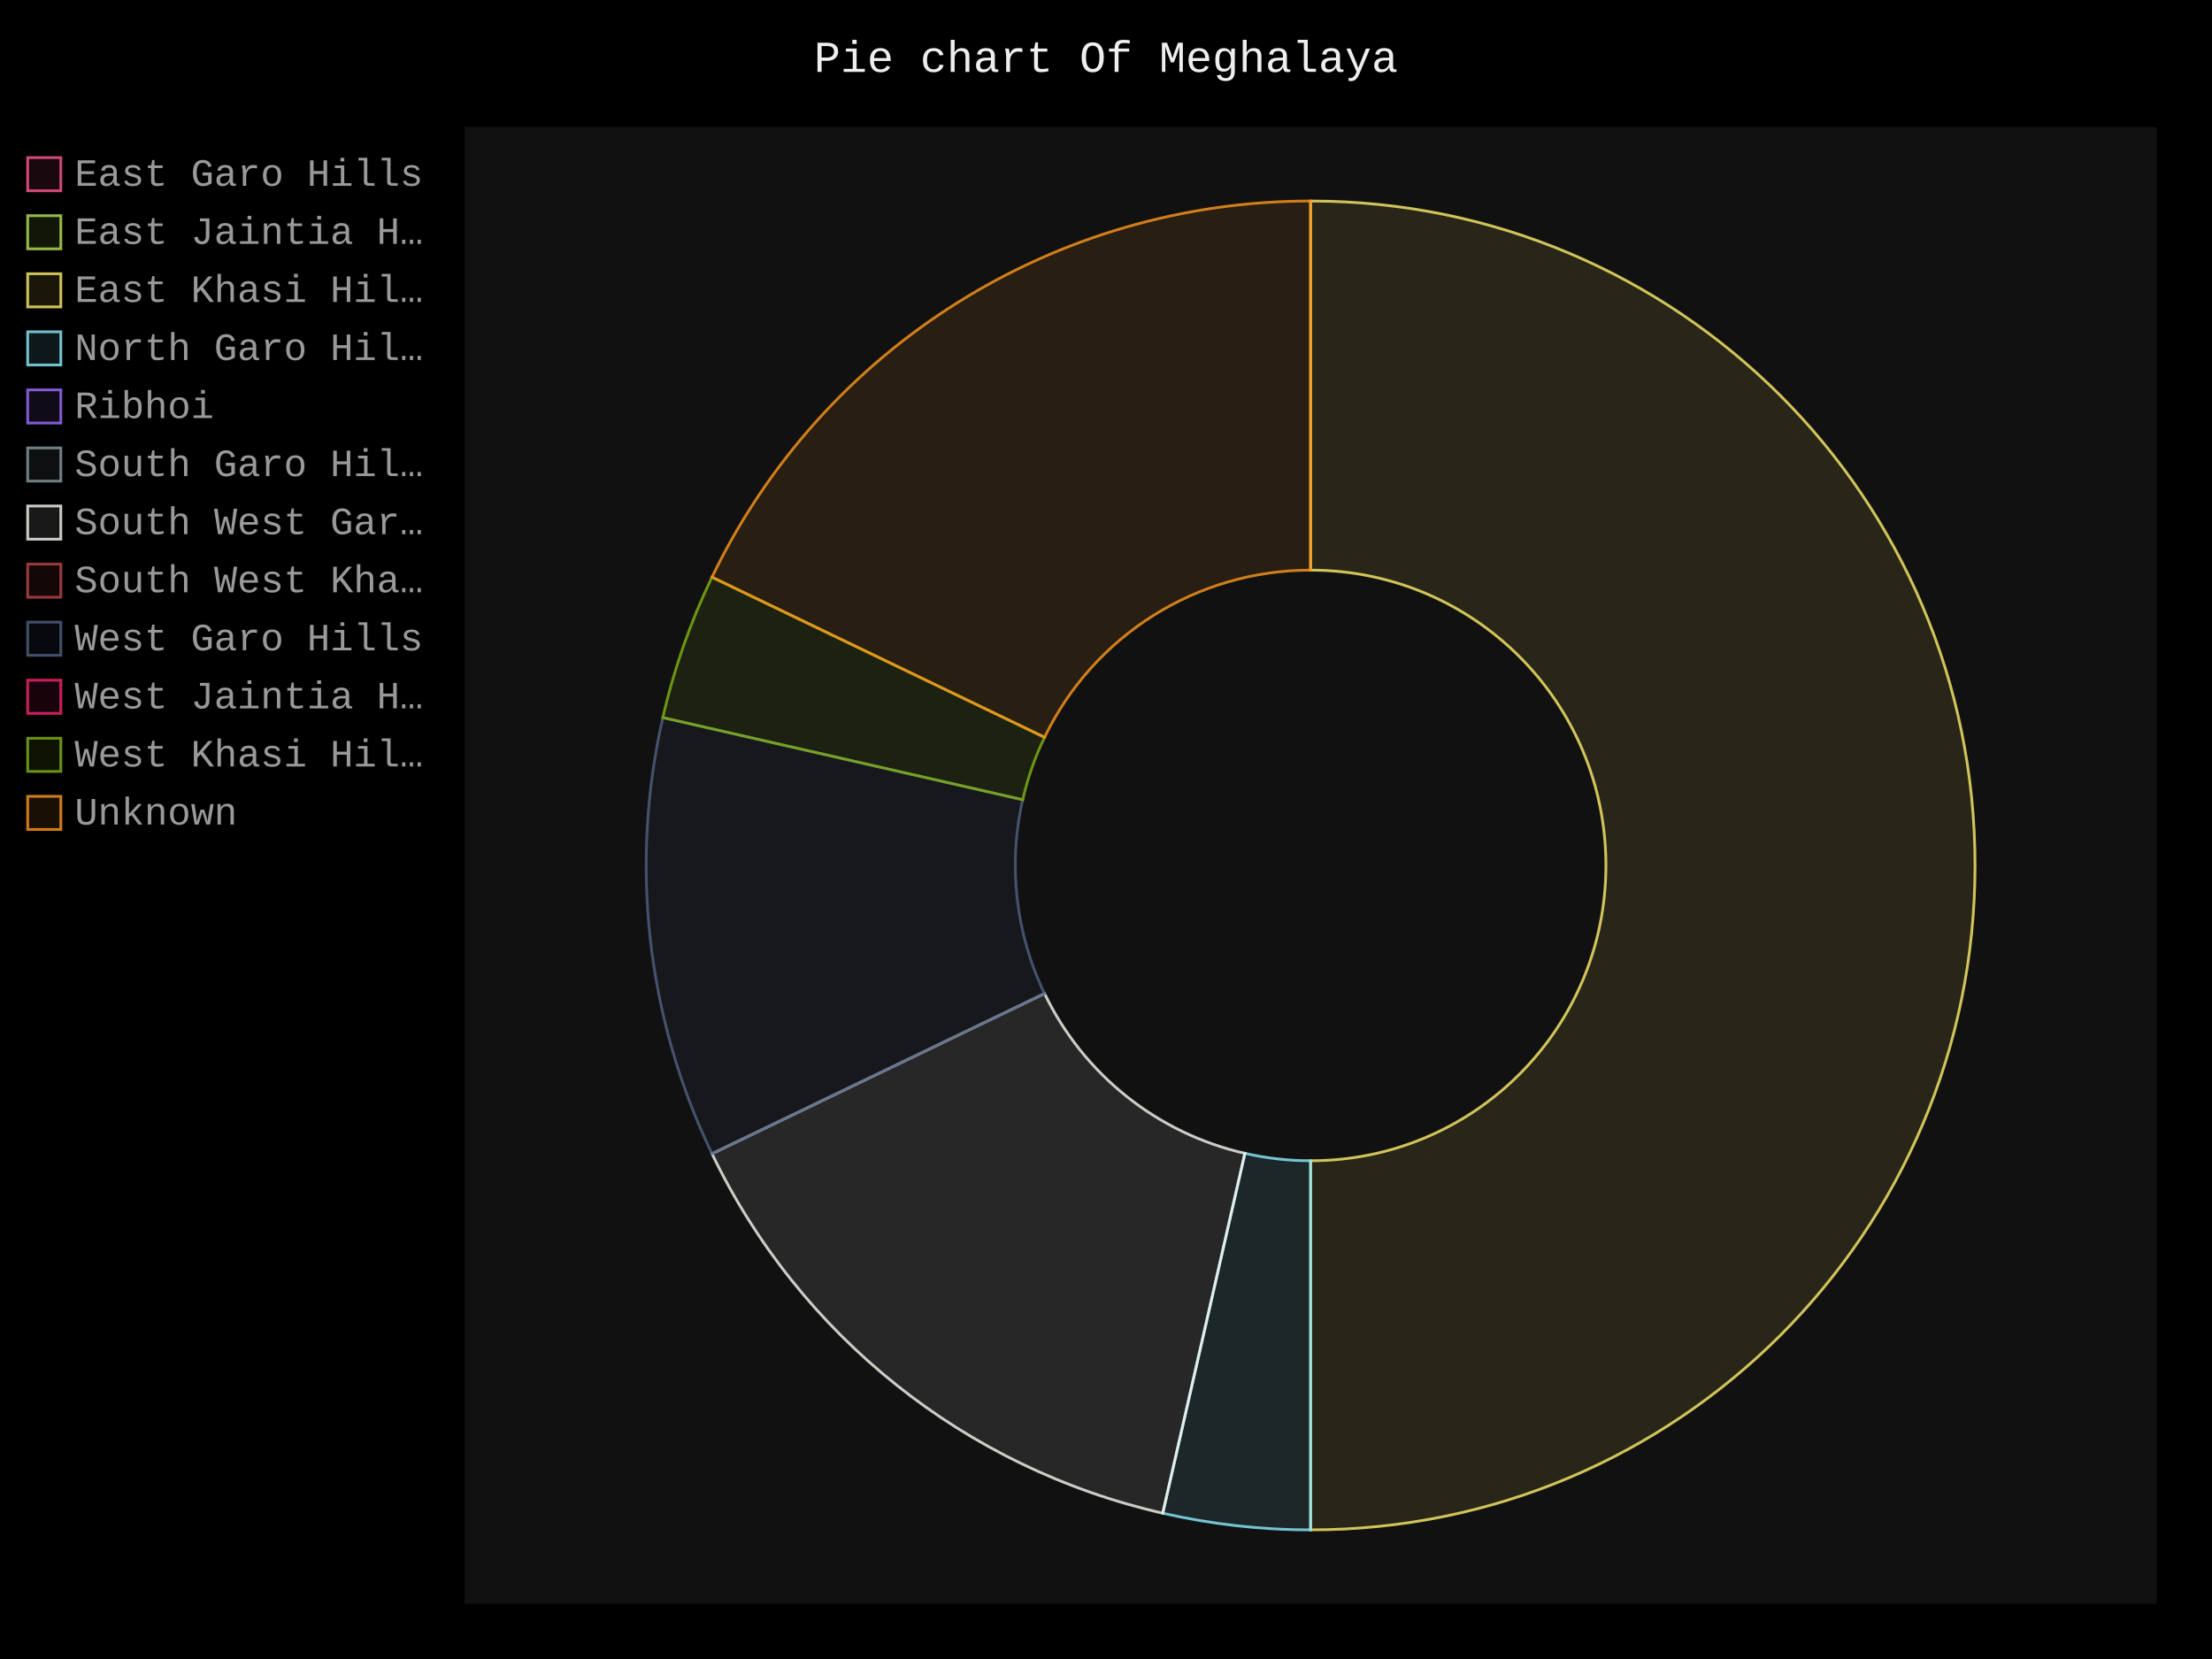
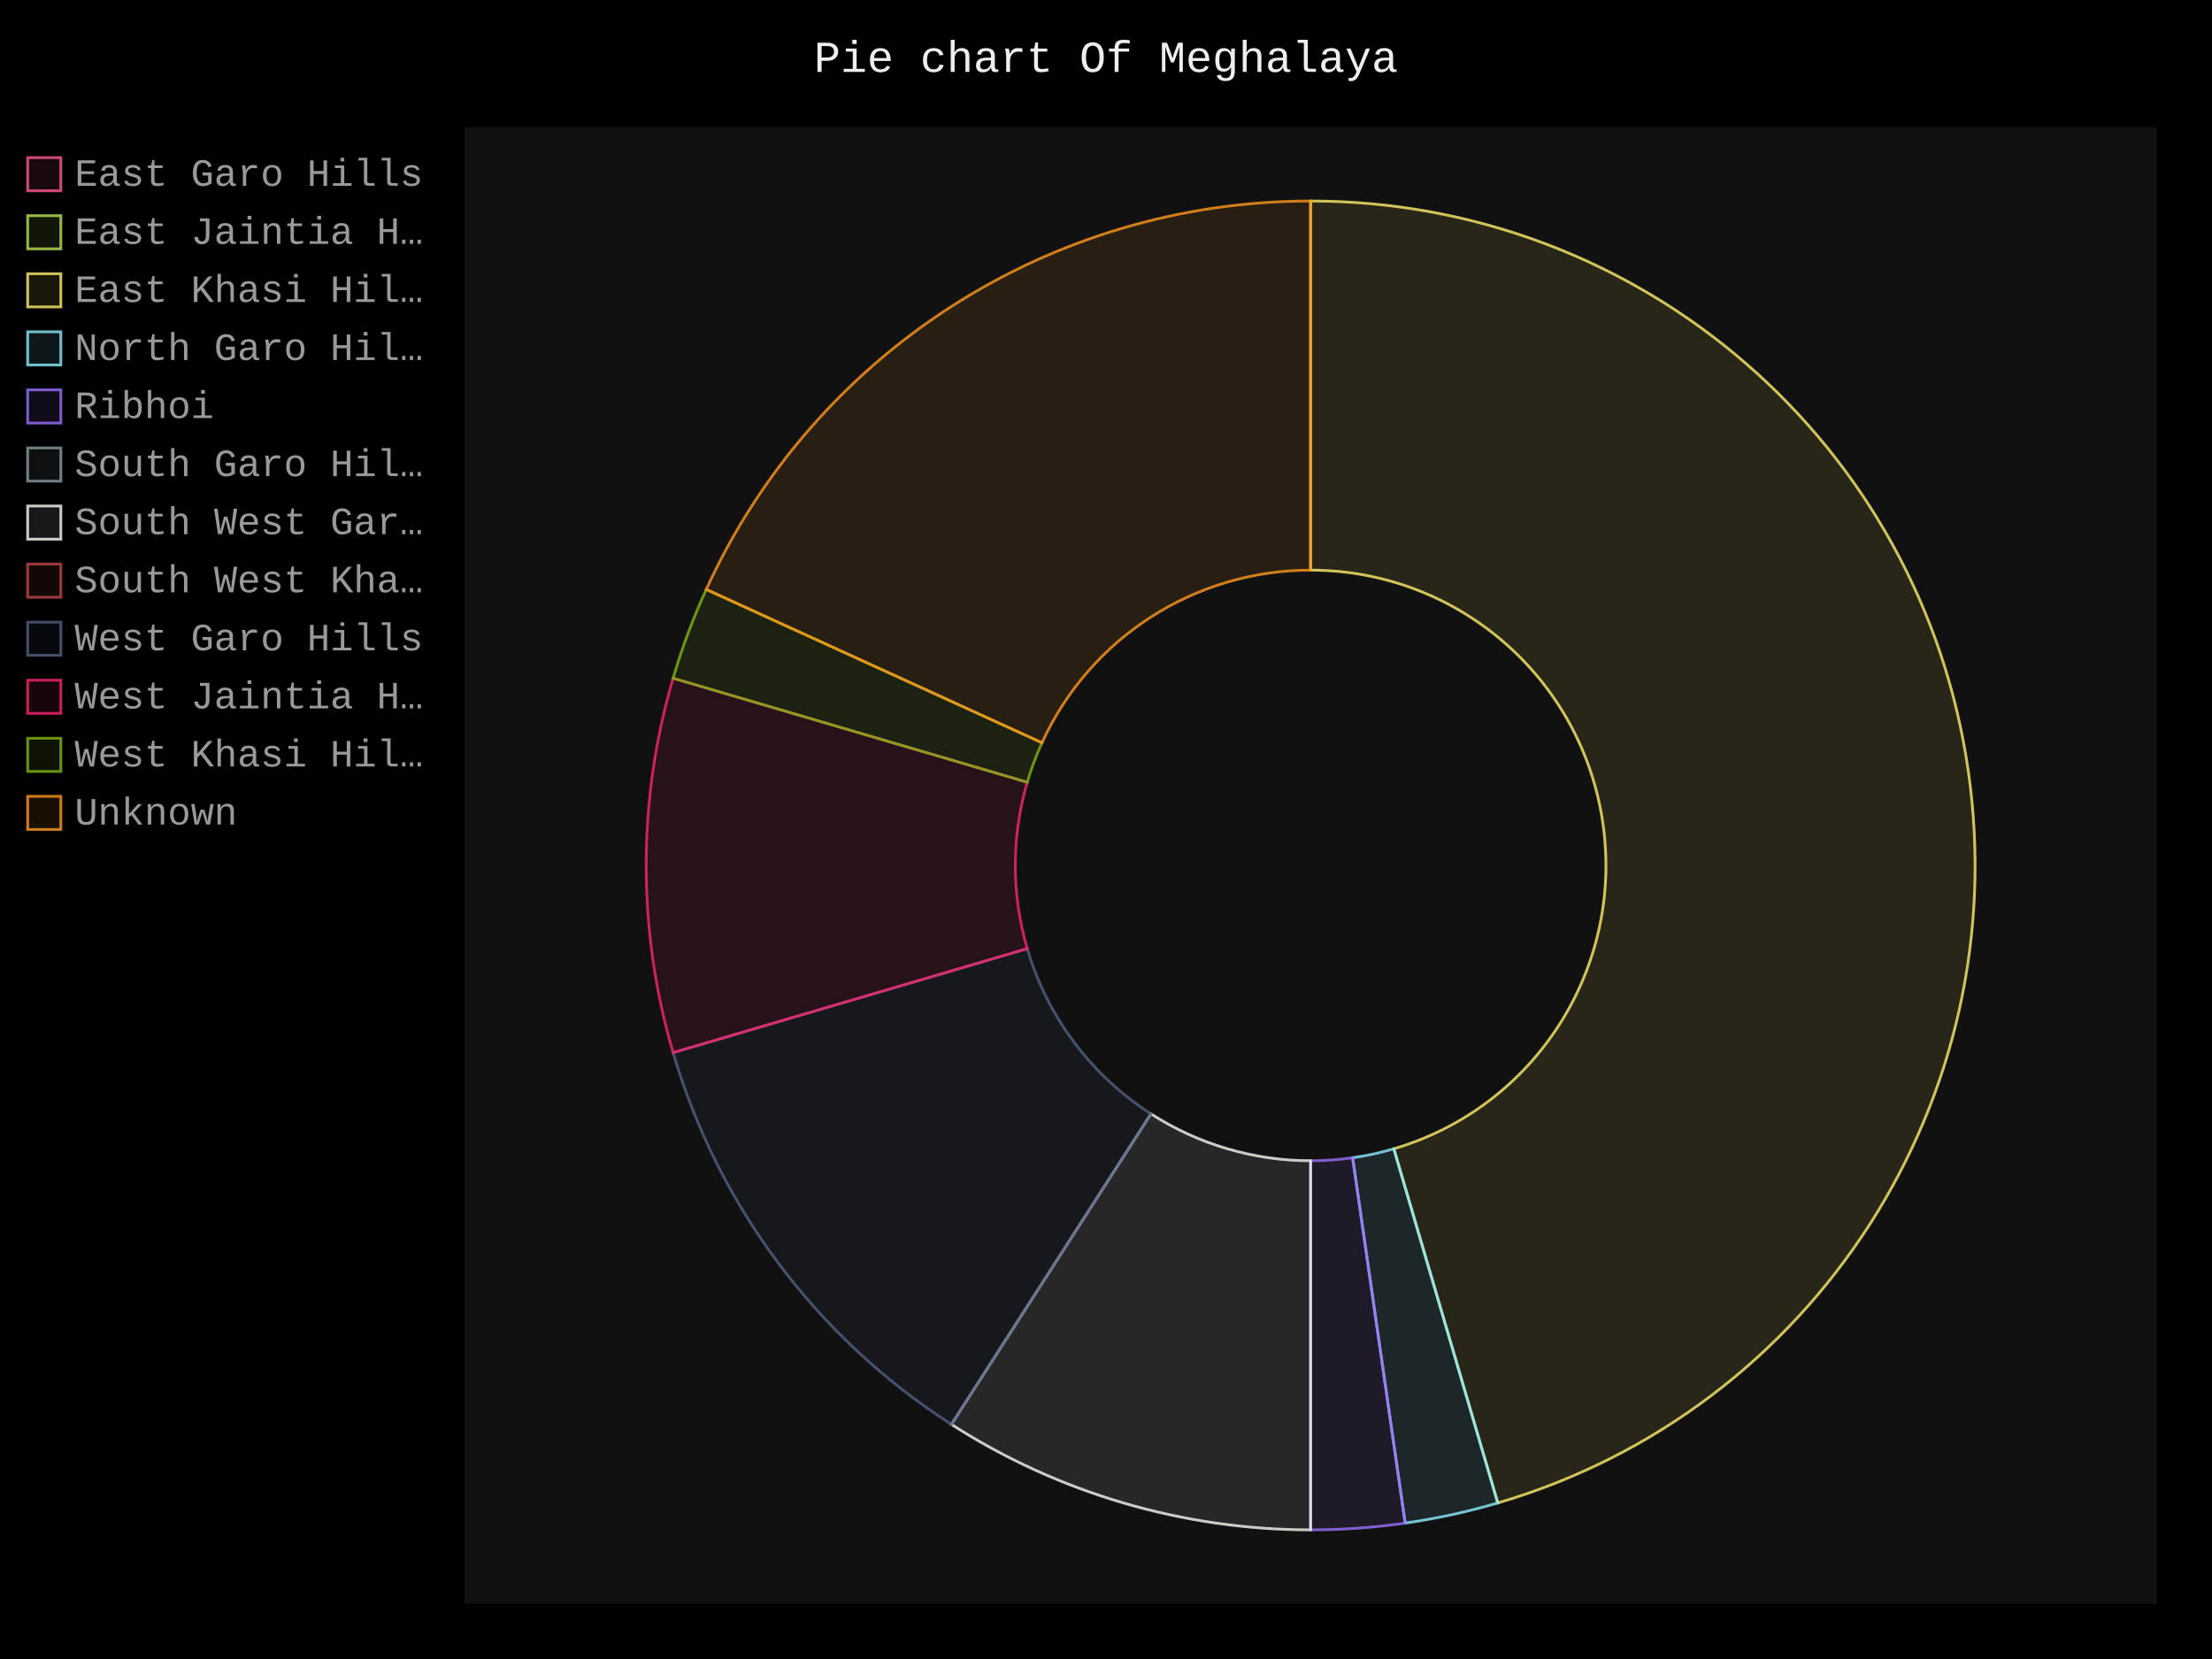
- <svg xmlns="http://www.w3.org/2000/svg" id="chart-53b80bfa-ec0f-4b04-9641-8ed5616b88c0" class="pygal-chart" viewBox="0 0 800 600">
+ <svg xmlns="http://www.w3.org/2000/svg" id="chart-70039d24-8459-4fa5-b7bd-f1b259d7dbf4" class="pygal-chart" viewBox="0 0 800 600">
  <defs>
-     <style type="text/css">#chart-53b80bfa-ec0f-4b04-9641-8ed5616b88c0{-webkit-user-select:none;-webkit-font-smoothing:antialiased;font-family:Consolas,"Liberation Mono",Menlo,Courier,monospace}#chart-53b80bfa-ec0f-4b04-9641-8ed5616b88c0 .title{font-family:Consolas,"Liberation Mono",Menlo,Courier,monospace;font-size:16px}#chart-53b80bfa-ec0f-4b04-9641-8ed5616b88c0 .legends .legend text{font-family:Consolas,"Liberation Mono",Menlo,Courier,monospace;font-size:14px}#chart-53b80bfa-ec0f-4b04-9641-8ed5616b88c0 .axis text{font-family:Consolas,"Liberation Mono",Menlo,Courier,monospace;font-size:10px}#chart-53b80bfa-ec0f-4b04-9641-8ed5616b88c0 .axis text.major{font-family:Consolas,"Liberation Mono",Menlo,Courier,monospace;font-size:10px}#chart-53b80bfa-ec0f-4b04-9641-8ed5616b88c0 .text-overlay text.value{font-family:Consolas,"Liberation Mono",Menlo,Courier,monospace;font-size:16px}#chart-53b80bfa-ec0f-4b04-9641-8ed5616b88c0 .text-overlay text.label{font-family:Consolas,"Liberation Mono",Menlo,Courier,monospace;font-size:10px}#chart-53b80bfa-ec0f-4b04-9641-8ed5616b88c0 .tooltip{font-family:Consolas,"Liberation Mono",Menlo,Courier,monospace;font-size:14px}#chart-53b80bfa-ec0f-4b04-9641-8ed5616b88c0 text.no_data{font-family:Consolas,"Liberation Mono",Menlo,Courier,monospace;font-size:64px}
- #chart-53b80bfa-ec0f-4b04-9641-8ed5616b88c0{background-color:black}#chart-53b80bfa-ec0f-4b04-9641-8ed5616b88c0 path,#chart-53b80bfa-ec0f-4b04-9641-8ed5616b88c0 line,#chart-53b80bfa-ec0f-4b04-9641-8ed5616b88c0 rect,#chart-53b80bfa-ec0f-4b04-9641-8ed5616b88c0 circle{-webkit-transition:1s ease-out;-moz-transition:1s ease-out;transition:1s ease-out}#chart-53b80bfa-ec0f-4b04-9641-8ed5616b88c0 .graph &gt; .background{fill:black}#chart-53b80bfa-ec0f-4b04-9641-8ed5616b88c0 .plot &gt; .background{fill:#111}#chart-53b80bfa-ec0f-4b04-9641-8ed5616b88c0 .graph{fill:#999}#chart-53b80bfa-ec0f-4b04-9641-8ed5616b88c0 text.no_data{fill:#eee}#chart-53b80bfa-ec0f-4b04-9641-8ed5616b88c0 .title{fill:#eee}#chart-53b80bfa-ec0f-4b04-9641-8ed5616b88c0 .legends .legend text{fill:#999}#chart-53b80bfa-ec0f-4b04-9641-8ed5616b88c0 .legends .legend:hover text{fill:#eee}#chart-53b80bfa-ec0f-4b04-9641-8ed5616b88c0 .axis .line{stroke:#eee}#chart-53b80bfa-ec0f-4b04-9641-8ed5616b88c0 .axis .guide.line{stroke:#555}#chart-53b80bfa-ec0f-4b04-9641-8ed5616b88c0 .axis .major.line{stroke:#999}#chart-53b80bfa-ec0f-4b04-9641-8ed5616b88c0 .axis text.major{fill:#eee}#chart-53b80bfa-ec0f-4b04-9641-8ed5616b88c0 .axis.y .guides:hover .guide.line,#chart-53b80bfa-ec0f-4b04-9641-8ed5616b88c0 .line-graph .axis.x .guides:hover .guide.line,#chart-53b80bfa-ec0f-4b04-9641-8ed5616b88c0 .stackedline-graph .axis.x .guides:hover .guide.line,#chart-53b80bfa-ec0f-4b04-9641-8ed5616b88c0 .xy-graph .axis.x .guides:hover .guide.line{stroke:#eee}#chart-53b80bfa-ec0f-4b04-9641-8ed5616b88c0 .axis .guides:hover text{fill:#eee}#chart-53b80bfa-ec0f-4b04-9641-8ed5616b88c0 .reactive{fill-opacity:.1;stroke-opacity:.8}#chart-53b80bfa-ec0f-4b04-9641-8ed5616b88c0 .ci{stroke:#999}#chart-53b80bfa-ec0f-4b04-9641-8ed5616b88c0 .reactive.active,#chart-53b80bfa-ec0f-4b04-9641-8ed5616b88c0 .active .reactive{fill-opacity:.75;stroke-opacity:.9;stroke-width:4}#chart-53b80bfa-ec0f-4b04-9641-8ed5616b88c0 .ci .reactive.active{stroke-width:1.5}#chart-53b80bfa-ec0f-4b04-9641-8ed5616b88c0 .series text{fill:#eee}#chart-53b80bfa-ec0f-4b04-9641-8ed5616b88c0 .tooltip rect{fill:#111;stroke:#eee;-webkit-transition:opacity 1s ease-out;-moz-transition:opacity 1s ease-out;transition:opacity 1s ease-out}#chart-53b80bfa-ec0f-4b04-9641-8ed5616b88c0 .tooltip .label{fill:#999}#chart-53b80bfa-ec0f-4b04-9641-8ed5616b88c0 .tooltip .label{fill:#999}#chart-53b80bfa-ec0f-4b04-9641-8ed5616b88c0 .tooltip .legend{font-size:.8em;fill:#555}#chart-53b80bfa-ec0f-4b04-9641-8ed5616b88c0 .tooltip .x_label{font-size:.6em;fill:#eee}#chart-53b80bfa-ec0f-4b04-9641-8ed5616b88c0 .tooltip .xlink{font-size:.5em;text-decoration:underline}#chart-53b80bfa-ec0f-4b04-9641-8ed5616b88c0 .tooltip .value{font-size:1.5em}#chart-53b80bfa-ec0f-4b04-9641-8ed5616b88c0 .bound{font-size:.5em}#chart-53b80bfa-ec0f-4b04-9641-8ed5616b88c0 .max-value{font-size:.75em;fill:#555}#chart-53b80bfa-ec0f-4b04-9641-8ed5616b88c0 .map-element{fill:#111;stroke:#555 !important}#chart-53b80bfa-ec0f-4b04-9641-8ed5616b88c0 .map-element .reactive{fill-opacity:inherit;stroke-opacity:inherit}#chart-53b80bfa-ec0f-4b04-9641-8ed5616b88c0 .color-0,#chart-53b80bfa-ec0f-4b04-9641-8ed5616b88c0 .color-0 a:visited{stroke:#ff5995;fill:#ff5995}#chart-53b80bfa-ec0f-4b04-9641-8ed5616b88c0 .color-1,#chart-53b80bfa-ec0f-4b04-9641-8ed5616b88c0 .color-1 a:visited{stroke:#b6e354;fill:#b6e354}#chart-53b80bfa-ec0f-4b04-9641-8ed5616b88c0 .color-2,#chart-53b80bfa-ec0f-4b04-9641-8ed5616b88c0 .color-2 a:visited{stroke:#feed6c;fill:#feed6c}#chart-53b80bfa-ec0f-4b04-9641-8ed5616b88c0 .color-3,#chart-53b80bfa-ec0f-4b04-9641-8ed5616b88c0 .color-3 a:visited{stroke:#8cedff;fill:#8cedff}#chart-53b80bfa-ec0f-4b04-9641-8ed5616b88c0 .color-4,#chart-53b80bfa-ec0f-4b04-9641-8ed5616b88c0 .color-4 a:visited{stroke:#9e6ffe;fill:#9e6ffe}#chart-53b80bfa-ec0f-4b04-9641-8ed5616b88c0 .color-5,#chart-53b80bfa-ec0f-4b04-9641-8ed5616b88c0 .color-5 a:visited{stroke:#899ca1;fill:#899ca1}#chart-53b80bfa-ec0f-4b04-9641-8ed5616b88c0 .color-6,#chart-53b80bfa-ec0f-4b04-9641-8ed5616b88c0 .color-6 a:visited{stroke:#f8f8f2;fill:#f8f8f2}#chart-53b80bfa-ec0f-4b04-9641-8ed5616b88c0 .color-7,#chart-53b80bfa-ec0f-4b04-9641-8ed5616b88c0 .color-7 a:visited{stroke:#bf4646;fill:#bf4646}#chart-53b80bfa-ec0f-4b04-9641-8ed5616b88c0 .color-8,#chart-53b80bfa-ec0f-4b04-9641-8ed5616b88c0 .color-8 a:visited{stroke:#516083;fill:#516083}#chart-53b80bfa-ec0f-4b04-9641-8ed5616b88c0 .color-9,#chart-53b80bfa-ec0f-4b04-9641-8ed5616b88c0 .color-9 a:visited{stroke:#f92672;fill:#f92672}#chart-53b80bfa-ec0f-4b04-9641-8ed5616b88c0 .color-10,#chart-53b80bfa-ec0f-4b04-9641-8ed5616b88c0 .color-10 a:visited{stroke:#82b414;fill:#82b414}#chart-53b80bfa-ec0f-4b04-9641-8ed5616b88c0 .color-11,#chart-53b80bfa-ec0f-4b04-9641-8ed5616b88c0 .color-11 a:visited{stroke:#fd971f;fill:#fd971f}#chart-53b80bfa-ec0f-4b04-9641-8ed5616b88c0 .text-overlay .color-0 text{fill:black}#chart-53b80bfa-ec0f-4b04-9641-8ed5616b88c0 .text-overlay .color-1 text{fill:black}#chart-53b80bfa-ec0f-4b04-9641-8ed5616b88c0 .text-overlay .color-2 text{fill:black}#chart-53b80bfa-ec0f-4b04-9641-8ed5616b88c0 .text-overlay .color-3 text{fill:black}#chart-53b80bfa-ec0f-4b04-9641-8ed5616b88c0 .text-overlay .color-4 text{fill:black}#chart-53b80bfa-ec0f-4b04-9641-8ed5616b88c0 .text-overlay .color-5 text{fill:black}#chart-53b80bfa-ec0f-4b04-9641-8ed5616b88c0 .text-overlay .color-6 text{fill:black}#chart-53b80bfa-ec0f-4b04-9641-8ed5616b88c0 .text-overlay .color-7 text{fill:black}#chart-53b80bfa-ec0f-4b04-9641-8ed5616b88c0 .text-overlay .color-8 text{fill:black}#chart-53b80bfa-ec0f-4b04-9641-8ed5616b88c0 .text-overlay .color-9 text{fill:black}#chart-53b80bfa-ec0f-4b04-9641-8ed5616b88c0 .text-overlay .color-10 text{fill:black}#chart-53b80bfa-ec0f-4b04-9641-8ed5616b88c0 .text-overlay .color-11 text{fill:black}
- #chart-53b80bfa-ec0f-4b04-9641-8ed5616b88c0 text.no_data{text-anchor:middle}#chart-53b80bfa-ec0f-4b04-9641-8ed5616b88c0 .guide.line{fill:none}#chart-53b80bfa-ec0f-4b04-9641-8ed5616b88c0 .centered{text-anchor:middle}#chart-53b80bfa-ec0f-4b04-9641-8ed5616b88c0 .title{text-anchor:middle}#chart-53b80bfa-ec0f-4b04-9641-8ed5616b88c0 .legends .legend text{fill-opacity:1}#chart-53b80bfa-ec0f-4b04-9641-8ed5616b88c0 .axis.x text{text-anchor:middle}#chart-53b80bfa-ec0f-4b04-9641-8ed5616b88c0 .axis.x:not(.web) text[transform]{text-anchor:start}#chart-53b80bfa-ec0f-4b04-9641-8ed5616b88c0 .axis.x:not(.web) text[transform].backwards{text-anchor:end}#chart-53b80bfa-ec0f-4b04-9641-8ed5616b88c0 .axis.y text{text-anchor:end}#chart-53b80bfa-ec0f-4b04-9641-8ed5616b88c0 .axis.y text[transform].backwards{text-anchor:start}#chart-53b80bfa-ec0f-4b04-9641-8ed5616b88c0 .axis.y2 text{text-anchor:start}#chart-53b80bfa-ec0f-4b04-9641-8ed5616b88c0 .axis.y2 text[transform].backwards{text-anchor:end}#chart-53b80bfa-ec0f-4b04-9641-8ed5616b88c0 .axis .guide.line{stroke-dasharray:4,4}#chart-53b80bfa-ec0f-4b04-9641-8ed5616b88c0 .axis .major.guide.line{stroke-dasharray:6,6}#chart-53b80bfa-ec0f-4b04-9641-8ed5616b88c0 .horizontal .axis.y .guide.line,#chart-53b80bfa-ec0f-4b04-9641-8ed5616b88c0 .horizontal .axis.y2 .guide.line,#chart-53b80bfa-ec0f-4b04-9641-8ed5616b88c0 .vertical .axis.x .guide.line{opacity:0}#chart-53b80bfa-ec0f-4b04-9641-8ed5616b88c0 .horizontal .axis.always_show .guide.line,#chart-53b80bfa-ec0f-4b04-9641-8ed5616b88c0 .vertical .axis.always_show .guide.line{opacity:1 !important}#chart-53b80bfa-ec0f-4b04-9641-8ed5616b88c0 .axis.y .guides:hover .guide.line,#chart-53b80bfa-ec0f-4b04-9641-8ed5616b88c0 .axis.y2 .guides:hover .guide.line,#chart-53b80bfa-ec0f-4b04-9641-8ed5616b88c0 .axis.x .guides:hover .guide.line{opacity:1}#chart-53b80bfa-ec0f-4b04-9641-8ed5616b88c0 .axis .guides:hover text{opacity:1}#chart-53b80bfa-ec0f-4b04-9641-8ed5616b88c0 .nofill{fill:none}#chart-53b80bfa-ec0f-4b04-9641-8ed5616b88c0 .subtle-fill{fill-opacity:.2}#chart-53b80bfa-ec0f-4b04-9641-8ed5616b88c0 .dot{stroke-width:1px;fill-opacity:1}#chart-53b80bfa-ec0f-4b04-9641-8ed5616b88c0 .dot.active{stroke-width:5px}#chart-53b80bfa-ec0f-4b04-9641-8ed5616b88c0 .dot.negative{fill:transparent}#chart-53b80bfa-ec0f-4b04-9641-8ed5616b88c0 text,#chart-53b80bfa-ec0f-4b04-9641-8ed5616b88c0 tspan{stroke:none !important}#chart-53b80bfa-ec0f-4b04-9641-8ed5616b88c0 .series text.active{opacity:1}#chart-53b80bfa-ec0f-4b04-9641-8ed5616b88c0 .tooltip rect{fill-opacity:.95;stroke-width:.5}#chart-53b80bfa-ec0f-4b04-9641-8ed5616b88c0 .tooltip text{fill-opacity:1}#chart-53b80bfa-ec0f-4b04-9641-8ed5616b88c0 .showable{visibility:hidden}#chart-53b80bfa-ec0f-4b04-9641-8ed5616b88c0 .showable.shown{visibility:visible}#chart-53b80bfa-ec0f-4b04-9641-8ed5616b88c0 .gauge-background{fill:rgba(229,229,229,1);stroke:none}#chart-53b80bfa-ec0f-4b04-9641-8ed5616b88c0 .bg-lines{stroke:black;stroke-width:2px}</style>
+     <style type="text/css">#chart-70039d24-8459-4fa5-b7bd-f1b259d7dbf4{-webkit-user-select:none;-webkit-font-smoothing:antialiased;font-family:Consolas,"Liberation Mono",Menlo,Courier,monospace}#chart-70039d24-8459-4fa5-b7bd-f1b259d7dbf4 .title{font-family:Consolas,"Liberation Mono",Menlo,Courier,monospace;font-size:16px}#chart-70039d24-8459-4fa5-b7bd-f1b259d7dbf4 .legends .legend text{font-family:Consolas,"Liberation Mono",Menlo,Courier,monospace;font-size:14px}#chart-70039d24-8459-4fa5-b7bd-f1b259d7dbf4 .axis text{font-family:Consolas,"Liberation Mono",Menlo,Courier,monospace;font-size:10px}#chart-70039d24-8459-4fa5-b7bd-f1b259d7dbf4 .axis text.major{font-family:Consolas,"Liberation Mono",Menlo,Courier,monospace;font-size:10px}#chart-70039d24-8459-4fa5-b7bd-f1b259d7dbf4 .text-overlay text.value{font-family:Consolas,"Liberation Mono",Menlo,Courier,monospace;font-size:16px}#chart-70039d24-8459-4fa5-b7bd-f1b259d7dbf4 .text-overlay text.label{font-family:Consolas,"Liberation Mono",Menlo,Courier,monospace;font-size:10px}#chart-70039d24-8459-4fa5-b7bd-f1b259d7dbf4 .tooltip{font-family:Consolas,"Liberation Mono",Menlo,Courier,monospace;font-size:14px}#chart-70039d24-8459-4fa5-b7bd-f1b259d7dbf4 text.no_data{font-family:Consolas,"Liberation Mono",Menlo,Courier,monospace;font-size:64px}
+ #chart-70039d24-8459-4fa5-b7bd-f1b259d7dbf4{background-color:black}#chart-70039d24-8459-4fa5-b7bd-f1b259d7dbf4 path,#chart-70039d24-8459-4fa5-b7bd-f1b259d7dbf4 line,#chart-70039d24-8459-4fa5-b7bd-f1b259d7dbf4 rect,#chart-70039d24-8459-4fa5-b7bd-f1b259d7dbf4 circle{-webkit-transition:1s ease-out;-moz-transition:1s ease-out;transition:1s ease-out}#chart-70039d24-8459-4fa5-b7bd-f1b259d7dbf4 .graph &gt; .background{fill:black}#chart-70039d24-8459-4fa5-b7bd-f1b259d7dbf4 .plot &gt; .background{fill:#111}#chart-70039d24-8459-4fa5-b7bd-f1b259d7dbf4 .graph{fill:#999}#chart-70039d24-8459-4fa5-b7bd-f1b259d7dbf4 text.no_data{fill:#eee}#chart-70039d24-8459-4fa5-b7bd-f1b259d7dbf4 .title{fill:#eee}#chart-70039d24-8459-4fa5-b7bd-f1b259d7dbf4 .legends .legend text{fill:#999}#chart-70039d24-8459-4fa5-b7bd-f1b259d7dbf4 .legends .legend:hover text{fill:#eee}#chart-70039d24-8459-4fa5-b7bd-f1b259d7dbf4 .axis .line{stroke:#eee}#chart-70039d24-8459-4fa5-b7bd-f1b259d7dbf4 .axis .guide.line{stroke:#555}#chart-70039d24-8459-4fa5-b7bd-f1b259d7dbf4 .axis .major.line{stroke:#999}#chart-70039d24-8459-4fa5-b7bd-f1b259d7dbf4 .axis text.major{fill:#eee}#chart-70039d24-8459-4fa5-b7bd-f1b259d7dbf4 .axis.y .guides:hover .guide.line,#chart-70039d24-8459-4fa5-b7bd-f1b259d7dbf4 .line-graph .axis.x .guides:hover .guide.line,#chart-70039d24-8459-4fa5-b7bd-f1b259d7dbf4 .stackedline-graph .axis.x .guides:hover .guide.line,#chart-70039d24-8459-4fa5-b7bd-f1b259d7dbf4 .xy-graph .axis.x .guides:hover .guide.line{stroke:#eee}#chart-70039d24-8459-4fa5-b7bd-f1b259d7dbf4 .axis .guides:hover text{fill:#eee}#chart-70039d24-8459-4fa5-b7bd-f1b259d7dbf4 .reactive{fill-opacity:.1;stroke-opacity:.8}#chart-70039d24-8459-4fa5-b7bd-f1b259d7dbf4 .ci{stroke:#999}#chart-70039d24-8459-4fa5-b7bd-f1b259d7dbf4 .reactive.active,#chart-70039d24-8459-4fa5-b7bd-f1b259d7dbf4 .active .reactive{fill-opacity:.75;stroke-opacity:.9;stroke-width:4}#chart-70039d24-8459-4fa5-b7bd-f1b259d7dbf4 .ci .reactive.active{stroke-width:1.5}#chart-70039d24-8459-4fa5-b7bd-f1b259d7dbf4 .series text{fill:#eee}#chart-70039d24-8459-4fa5-b7bd-f1b259d7dbf4 .tooltip rect{fill:#111;stroke:#eee;-webkit-transition:opacity 1s ease-out;-moz-transition:opacity 1s ease-out;transition:opacity 1s ease-out}#chart-70039d24-8459-4fa5-b7bd-f1b259d7dbf4 .tooltip .label{fill:#999}#chart-70039d24-8459-4fa5-b7bd-f1b259d7dbf4 .tooltip .label{fill:#999}#chart-70039d24-8459-4fa5-b7bd-f1b259d7dbf4 .tooltip .legend{font-size:.8em;fill:#555}#chart-70039d24-8459-4fa5-b7bd-f1b259d7dbf4 .tooltip .x_label{font-size:.6em;fill:#eee}#chart-70039d24-8459-4fa5-b7bd-f1b259d7dbf4 .tooltip .xlink{font-size:.5em;text-decoration:underline}#chart-70039d24-8459-4fa5-b7bd-f1b259d7dbf4 .tooltip .value{font-size:1.5em}#chart-70039d24-8459-4fa5-b7bd-f1b259d7dbf4 .bound{font-size:.5em}#chart-70039d24-8459-4fa5-b7bd-f1b259d7dbf4 .max-value{font-size:.75em;fill:#555}#chart-70039d24-8459-4fa5-b7bd-f1b259d7dbf4 .map-element{fill:#111;stroke:#555 !important}#chart-70039d24-8459-4fa5-b7bd-f1b259d7dbf4 .map-element .reactive{fill-opacity:inherit;stroke-opacity:inherit}#chart-70039d24-8459-4fa5-b7bd-f1b259d7dbf4 .color-0,#chart-70039d24-8459-4fa5-b7bd-f1b259d7dbf4 .color-0 a:visited{stroke:#ff5995;fill:#ff5995}#chart-70039d24-8459-4fa5-b7bd-f1b259d7dbf4 .color-1,#chart-70039d24-8459-4fa5-b7bd-f1b259d7dbf4 .color-1 a:visited{stroke:#b6e354;fill:#b6e354}#chart-70039d24-8459-4fa5-b7bd-f1b259d7dbf4 .color-2,#chart-70039d24-8459-4fa5-b7bd-f1b259d7dbf4 .color-2 a:visited{stroke:#feed6c;fill:#feed6c}#chart-70039d24-8459-4fa5-b7bd-f1b259d7dbf4 .color-3,#chart-70039d24-8459-4fa5-b7bd-f1b259d7dbf4 .color-3 a:visited{stroke:#8cedff;fill:#8cedff}#chart-70039d24-8459-4fa5-b7bd-f1b259d7dbf4 .color-4,#chart-70039d24-8459-4fa5-b7bd-f1b259d7dbf4 .color-4 a:visited{stroke:#9e6ffe;fill:#9e6ffe}#chart-70039d24-8459-4fa5-b7bd-f1b259d7dbf4 .color-5,#chart-70039d24-8459-4fa5-b7bd-f1b259d7dbf4 .color-5 a:visited{stroke:#899ca1;fill:#899ca1}#chart-70039d24-8459-4fa5-b7bd-f1b259d7dbf4 .color-6,#chart-70039d24-8459-4fa5-b7bd-f1b259d7dbf4 .color-6 a:visited{stroke:#f8f8f2;fill:#f8f8f2}#chart-70039d24-8459-4fa5-b7bd-f1b259d7dbf4 .color-7,#chart-70039d24-8459-4fa5-b7bd-f1b259d7dbf4 .color-7 a:visited{stroke:#bf4646;fill:#bf4646}#chart-70039d24-8459-4fa5-b7bd-f1b259d7dbf4 .color-8,#chart-70039d24-8459-4fa5-b7bd-f1b259d7dbf4 .color-8 a:visited{stroke:#516083;fill:#516083}#chart-70039d24-8459-4fa5-b7bd-f1b259d7dbf4 .color-9,#chart-70039d24-8459-4fa5-b7bd-f1b259d7dbf4 .color-9 a:visited{stroke:#f92672;fill:#f92672}#chart-70039d24-8459-4fa5-b7bd-f1b259d7dbf4 .color-10,#chart-70039d24-8459-4fa5-b7bd-f1b259d7dbf4 .color-10 a:visited{stroke:#82b414;fill:#82b414}#chart-70039d24-8459-4fa5-b7bd-f1b259d7dbf4 .color-11,#chart-70039d24-8459-4fa5-b7bd-f1b259d7dbf4 .color-11 a:visited{stroke:#fd971f;fill:#fd971f}#chart-70039d24-8459-4fa5-b7bd-f1b259d7dbf4 .text-overlay .color-0 text{fill:black}#chart-70039d24-8459-4fa5-b7bd-f1b259d7dbf4 .text-overlay .color-1 text{fill:black}#chart-70039d24-8459-4fa5-b7bd-f1b259d7dbf4 .text-overlay .color-2 text{fill:black}#chart-70039d24-8459-4fa5-b7bd-f1b259d7dbf4 .text-overlay .color-3 text{fill:black}#chart-70039d24-8459-4fa5-b7bd-f1b259d7dbf4 .text-overlay .color-4 text{fill:black}#chart-70039d24-8459-4fa5-b7bd-f1b259d7dbf4 .text-overlay .color-5 text{fill:black}#chart-70039d24-8459-4fa5-b7bd-f1b259d7dbf4 .text-overlay .color-6 text{fill:black}#chart-70039d24-8459-4fa5-b7bd-f1b259d7dbf4 .text-overlay .color-7 text{fill:black}#chart-70039d24-8459-4fa5-b7bd-f1b259d7dbf4 .text-overlay .color-8 text{fill:black}#chart-70039d24-8459-4fa5-b7bd-f1b259d7dbf4 .text-overlay .color-9 text{fill:black}#chart-70039d24-8459-4fa5-b7bd-f1b259d7dbf4 .text-overlay .color-10 text{fill:black}#chart-70039d24-8459-4fa5-b7bd-f1b259d7dbf4 .text-overlay .color-11 text{fill:black}
+ #chart-70039d24-8459-4fa5-b7bd-f1b259d7dbf4 text.no_data{text-anchor:middle}#chart-70039d24-8459-4fa5-b7bd-f1b259d7dbf4 .guide.line{fill:none}#chart-70039d24-8459-4fa5-b7bd-f1b259d7dbf4 .centered{text-anchor:middle}#chart-70039d24-8459-4fa5-b7bd-f1b259d7dbf4 .title{text-anchor:middle}#chart-70039d24-8459-4fa5-b7bd-f1b259d7dbf4 .legends .legend text{fill-opacity:1}#chart-70039d24-8459-4fa5-b7bd-f1b259d7dbf4 .axis.x text{text-anchor:middle}#chart-70039d24-8459-4fa5-b7bd-f1b259d7dbf4 .axis.x:not(.web) text[transform]{text-anchor:start}#chart-70039d24-8459-4fa5-b7bd-f1b259d7dbf4 .axis.x:not(.web) text[transform].backwards{text-anchor:end}#chart-70039d24-8459-4fa5-b7bd-f1b259d7dbf4 .axis.y text{text-anchor:end}#chart-70039d24-8459-4fa5-b7bd-f1b259d7dbf4 .axis.y text[transform].backwards{text-anchor:start}#chart-70039d24-8459-4fa5-b7bd-f1b259d7dbf4 .axis.y2 text{text-anchor:start}#chart-70039d24-8459-4fa5-b7bd-f1b259d7dbf4 .axis.y2 text[transform].backwards{text-anchor:end}#chart-70039d24-8459-4fa5-b7bd-f1b259d7dbf4 .axis .guide.line{stroke-dasharray:4,4}#chart-70039d24-8459-4fa5-b7bd-f1b259d7dbf4 .axis .major.guide.line{stroke-dasharray:6,6}#chart-70039d24-8459-4fa5-b7bd-f1b259d7dbf4 .horizontal .axis.y .guide.line,#chart-70039d24-8459-4fa5-b7bd-f1b259d7dbf4 .horizontal .axis.y2 .guide.line,#chart-70039d24-8459-4fa5-b7bd-f1b259d7dbf4 .vertical .axis.x .guide.line{opacity:0}#chart-70039d24-8459-4fa5-b7bd-f1b259d7dbf4 .horizontal .axis.always_show .guide.line,#chart-70039d24-8459-4fa5-b7bd-f1b259d7dbf4 .vertical .axis.always_show .guide.line{opacity:1 !important}#chart-70039d24-8459-4fa5-b7bd-f1b259d7dbf4 .axis.y .guides:hover .guide.line,#chart-70039d24-8459-4fa5-b7bd-f1b259d7dbf4 .axis.y2 .guides:hover .guide.line,#chart-70039d24-8459-4fa5-b7bd-f1b259d7dbf4 .axis.x .guides:hover .guide.line{opacity:1}#chart-70039d24-8459-4fa5-b7bd-f1b259d7dbf4 .axis .guides:hover text{opacity:1}#chart-70039d24-8459-4fa5-b7bd-f1b259d7dbf4 .nofill{fill:none}#chart-70039d24-8459-4fa5-b7bd-f1b259d7dbf4 .subtle-fill{fill-opacity:.2}#chart-70039d24-8459-4fa5-b7bd-f1b259d7dbf4 .dot{stroke-width:1px;fill-opacity:1}#chart-70039d24-8459-4fa5-b7bd-f1b259d7dbf4 .dot.active{stroke-width:5px}#chart-70039d24-8459-4fa5-b7bd-f1b259d7dbf4 .dot.negative{fill:transparent}#chart-70039d24-8459-4fa5-b7bd-f1b259d7dbf4 text,#chart-70039d24-8459-4fa5-b7bd-f1b259d7dbf4 tspan{stroke:none !important}#chart-70039d24-8459-4fa5-b7bd-f1b259d7dbf4 .series text.active{opacity:1}#chart-70039d24-8459-4fa5-b7bd-f1b259d7dbf4 .tooltip rect{fill-opacity:.95;stroke-width:.5}#chart-70039d24-8459-4fa5-b7bd-f1b259d7dbf4 .tooltip text{fill-opacity:1}#chart-70039d24-8459-4fa5-b7bd-f1b259d7dbf4 .showable{visibility:hidden}#chart-70039d24-8459-4fa5-b7bd-f1b259d7dbf4 .showable.shown{visibility:visible}#chart-70039d24-8459-4fa5-b7bd-f1b259d7dbf4 .gauge-background{fill:rgba(229,229,229,1);stroke:none}#chart-70039d24-8459-4fa5-b7bd-f1b259d7dbf4 .bg-lines{stroke:black;stroke-width:2px}</style>
  </defs>
  <g class="graph pie-graph vertical">
    <rect class="background" height="600" width="800" x="0" y="0" />
    <g class="plot" transform="translate(168, 46)">
      <rect class="background" height="534" width="612.0" x="0" y="0" />
      <g class="series serie-0 color-0">
        <g class="slices">
          <g class="slice" />
        </g>
      </g>
      <g class="series serie-1 color-1">
        <g class="slices">
          <g class="slice" />
        </g>
      </g>
      <g class="series serie-2 color-2">
        <g class="slices">
          <g class="slice">
-             <path class="slice reactive tooltip-trigger" d="M306 26.7 A240.3 240.3 0 0 1 306 507.3 L306 373.8 A106.8 106.8 0 0 0 306 160.2 z" />
+             <path class="slice reactive tooltip-trigger" d="M306 26.7 A240.3 240.3 0 0 1 373.7 497.566 L336.089 369.474 A106.8 106.8 0 0 0 306 160.2 z" />
          </g>
        </g>
      </g>
      <g class="series serie-3 color-3">
        <g class="slices">
          <g class="slice">
-             <path class="slice reactive tooltip-trigger" d="M306 507.3 A240.3 240.3 0 0 1 252.528 501.275 L282.235 371.122 A106.8 106.8 0 0 0 306 373.8 z" />
+             <path class="slice reactive tooltip-trigger" d="M373.7 497.566 A240.3 240.3 0 0 1 340.198 504.854 L321.199 372.713 A106.8 106.8 0 0 0 336.089 369.474 z" />
          </g>
        </g>
      </g>
      <g class="series serie-4 color-4">
        <g class="slices">
-           <g class="slice" />
+           <g class="slice">
+             <path class="slice reactive tooltip-trigger" d="M340.198 504.854 A240.3 240.3 0 0 1 306 507.3 L306 373.8 A106.8 106.8 0 0 0 321.199 372.713 z" />
+           </g>
        </g>
      </g>
      <g class="series serie-5 color-5">
        <g class="slices">
          <g class="slice" />
        </g>
      </g>
      <g class="series serie-6 color-6">
        <g class="slices">
          <g class="slice">
-             <path class="slice reactive tooltip-trigger" d="M252.528 501.275 A240.3 240.3 0 0 1 89.497 371.262 L209.777 313.339 A106.8 106.8 0 0 0 282.235 371.122 z" />
+             <path class="slice reactive tooltip-trigger" d="M306 507.3 A240.3 240.3 0 0 1 176.084 469.153 L248.26 356.846 A106.8 106.8 0 0 0 306 373.8 z" />
          </g>
        </g>
      </g>
      <g class="series serie-7 color-7">
        <g class="slices">
          <g class="slice" />
        </g>
      </g>
      <g class="series serie-8 color-8">
        <g class="slices">
          <g class="slice">
-             <path class="slice reactive tooltip-trigger" d="M89.497 371.262 A240.3 240.3 0 0 1 71.725 213.528 L201.878 243.235 A106.8 106.8 0 0 0 209.777 313.339 z" />
+             <path class="slice reactive tooltip-trigger" d="M176.084 469.153 A240.3 240.3 0 0 1 75.434 334.7 L203.526 297.089 A106.8 106.8 0 0 0 248.26 356.846 z" />
          </g>
        </g>
      </g>
      <g class="series serie-9 color-9">
        <g class="slices">
-           <g class="slice" />
+           <g class="slice">
+             <path class="slice reactive tooltip-trigger" d="M75.434 334.7 A240.3 240.3 0 0 1 75.434 199.3 L203.526 236.911 A106.8 106.8 0 0 0 203.526 297.089 z" />
+           </g>
        </g>
      </g>
      <g class="series serie-10 color-10">
        <g class="slices">
          <g class="slice">
-             <path class="slice reactive tooltip-trigger" d="M71.725 213.528 A240.3 240.3 0 0 1 89.497 162.738 L209.777 220.661 A106.8 106.8 0 0 0 201.878 243.235 z" />
+             <path class="slice reactive tooltip-trigger" d="M75.434 199.3 A240.3 240.3 0 0 1 87.415 167.176 L208.851 222.634 A106.8 106.8 0 0 0 203.526 236.911 z" />
          </g>
        </g>
      </g>
      <g class="series serie-11 color-11">
        <g class="slices">
          <g class="slice">
-             <path class="slice reactive tooltip-trigger" d="M89.497 162.738 A240.3 240.3 0 0 1 306 26.7 L306 160.2 A106.8 106.8 0 0 0 209.777 220.661 z" />
+             <path class="slice reactive tooltip-trigger" d="M87.415 167.176 A240.3 240.3 0 0 1 306 26.7 L306 160.2 A106.8 106.8 0 0 0 208.851 222.634 z" />
          </g>
        </g>
      </g>
    </g>
    <g class="titles">
      <text class="title plot_title" x="400.0" y="26">Pie chart Of Meghalaya</text>
    </g>
    <g class="plot overlay" transform="translate(168, 46)">
      <g class="series serie-0 color-0" />
      <g class="series serie-1 color-1" />
      <g class="series serie-2 color-2" />
      <g class="series serie-3 color-3" />
      <g class="series serie-4 color-4" />
      <g class="series serie-5 color-5" />
      <g class="series serie-6 color-6" />
      <g class="series serie-7 color-7" />
      <g class="series serie-8 color-8" />
      <g class="series serie-9 color-9" />
      <g class="series serie-10 color-10" />
      <g class="series serie-11 color-11" />
    </g>
    <g class="plot text-overlay" transform="translate(168, 46)">
      <g class="series serie-0 color-0" />
      <g class="series serie-1 color-1" />
      <g class="series serie-2 color-2" />
      <g class="series serie-3 color-3" />
      <g class="series serie-4 color-4" />
      <g class="series serie-5 color-5" />
      <g class="series serie-6 color-6" />
      <g class="series serie-7 color-7" />
      <g class="series serie-8 color-8" />
      <g class="series serie-9 color-9" />
      <g class="series serie-10 color-10" />
      <g class="series serie-11 color-11" />
    </g>
    <g class="plot tooltip-overlay" transform="translate(168, 46)">
      <g class="tooltip" style="opacity: 0" transform="translate(0 0)">
        <rect class="tooltip-box" height="0" rx="0" ry="0" width="0" />
        <g class="text" />
      </g>
    </g>
    <g class="legends" transform="translate(10, 56)">
      <g class="legend reactive activate-serie" id="activate-serie-0">
        <rect class="color-0 reactive" height="12" width="12" x="0.0" y="1.0" />
        <text x="17.0" y="11.2">East Garo Hills</text>
      </g>
      <g class="legend reactive activate-serie" id="activate-serie-1">
        <rect class="color-1 reactive" height="12" width="12" x="0.0" y="22.0" />
        <text x="17.0" y="32.2">East Jaintia H…</text>
      </g>
      <g class="legend reactive activate-serie" id="activate-serie-2">
        <rect class="color-2 reactive" height="12" width="12" x="0.0" y="43.0" />
        <text x="17.0" y="53.2">East Khasi Hil…</text>
      </g>
      <g class="legend reactive activate-serie" id="activate-serie-3">
        <rect class="color-3 reactive" height="12" width="12" x="0.0" y="64.0" />
        <text x="17.0" y="74.2">North Garo Hil…</text>
      </g>
      <g class="legend reactive activate-serie" id="activate-serie-4">
        <rect class="color-4 reactive" height="12" width="12" x="0.0" y="85.0" />
        <text x="17.0" y="95.2">Ribhoi</text>
      </g>
      <g class="legend reactive activate-serie" id="activate-serie-5">
        <rect class="color-5 reactive" height="12" width="12" x="0.0" y="106.0" />
        <text x="17.0" y="116.2">South Garo Hil…</text>
      </g>
      <g class="legend reactive activate-serie" id="activate-serie-6">
        <rect class="color-6 reactive" height="12" width="12" x="0.0" y="127.0" />
        <text x="17.0" y="137.2">South West Gar…</text>
      </g>
      <g class="legend reactive activate-serie" id="activate-serie-7">
        <rect class="color-7 reactive" height="12" width="12" x="0.0" y="148.0" />
        <text x="17.0" y="158.2">South West Kha…</text>
      </g>
      <g class="legend reactive activate-serie" id="activate-serie-8">
        <rect class="color-8 reactive" height="12" width="12" x="0.0" y="169.0" />
        <text x="17.0" y="179.2">West Garo Hills</text>
      </g>
      <g class="legend reactive activate-serie" id="activate-serie-9">
        <rect class="color-9 reactive" height="12" width="12" x="0.0" y="190.0" />
        <text x="17.0" y="200.2">West Jaintia H…</text>
      </g>
      <g class="legend reactive activate-serie" id="activate-serie-10">
        <rect class="color-10 reactive" height="12" width="12" x="0.0" y="211.0" />
        <text x="17.0" y="221.2">West Khasi Hil…</text>
      </g>
      <g class="legend reactive activate-serie" id="activate-serie-11">
        <rect class="color-11 reactive" height="12" width="12" x="0.0" y="232.0" />
        <text x="17.0" y="242.2">Unknown</text>
      </g>
    </g>
    <g class="legends" transform="translate(790, 56)" />
  </g>
</svg>
